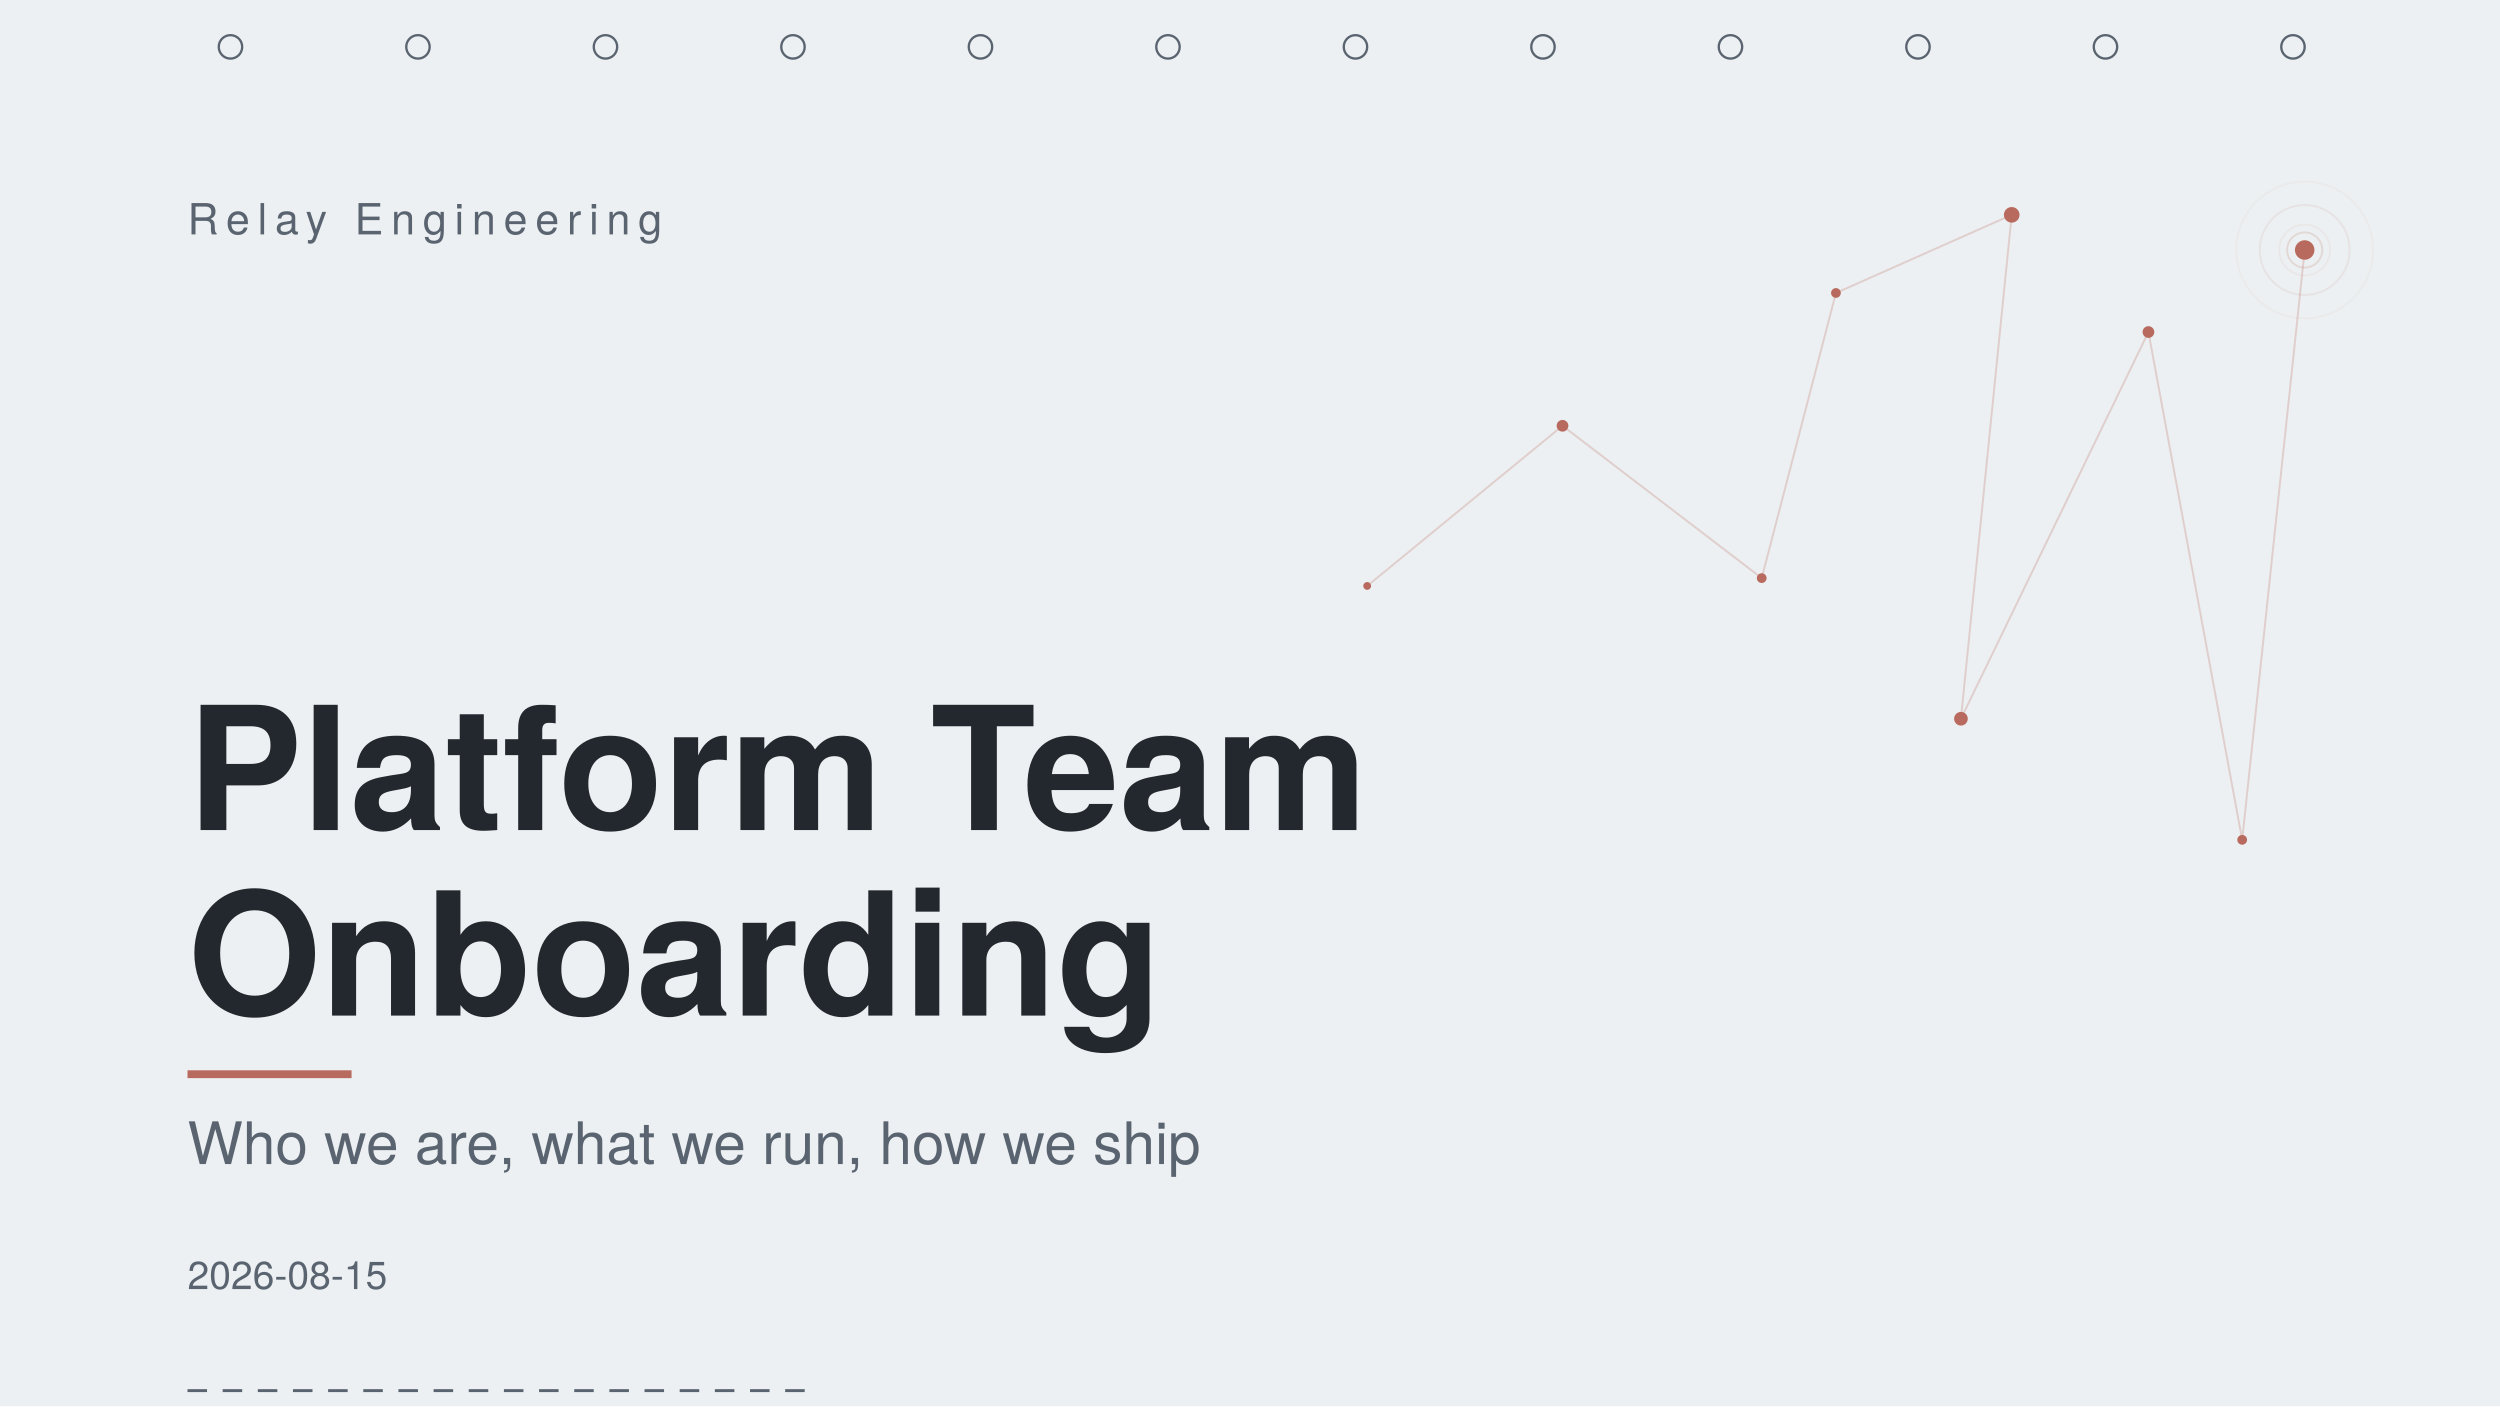
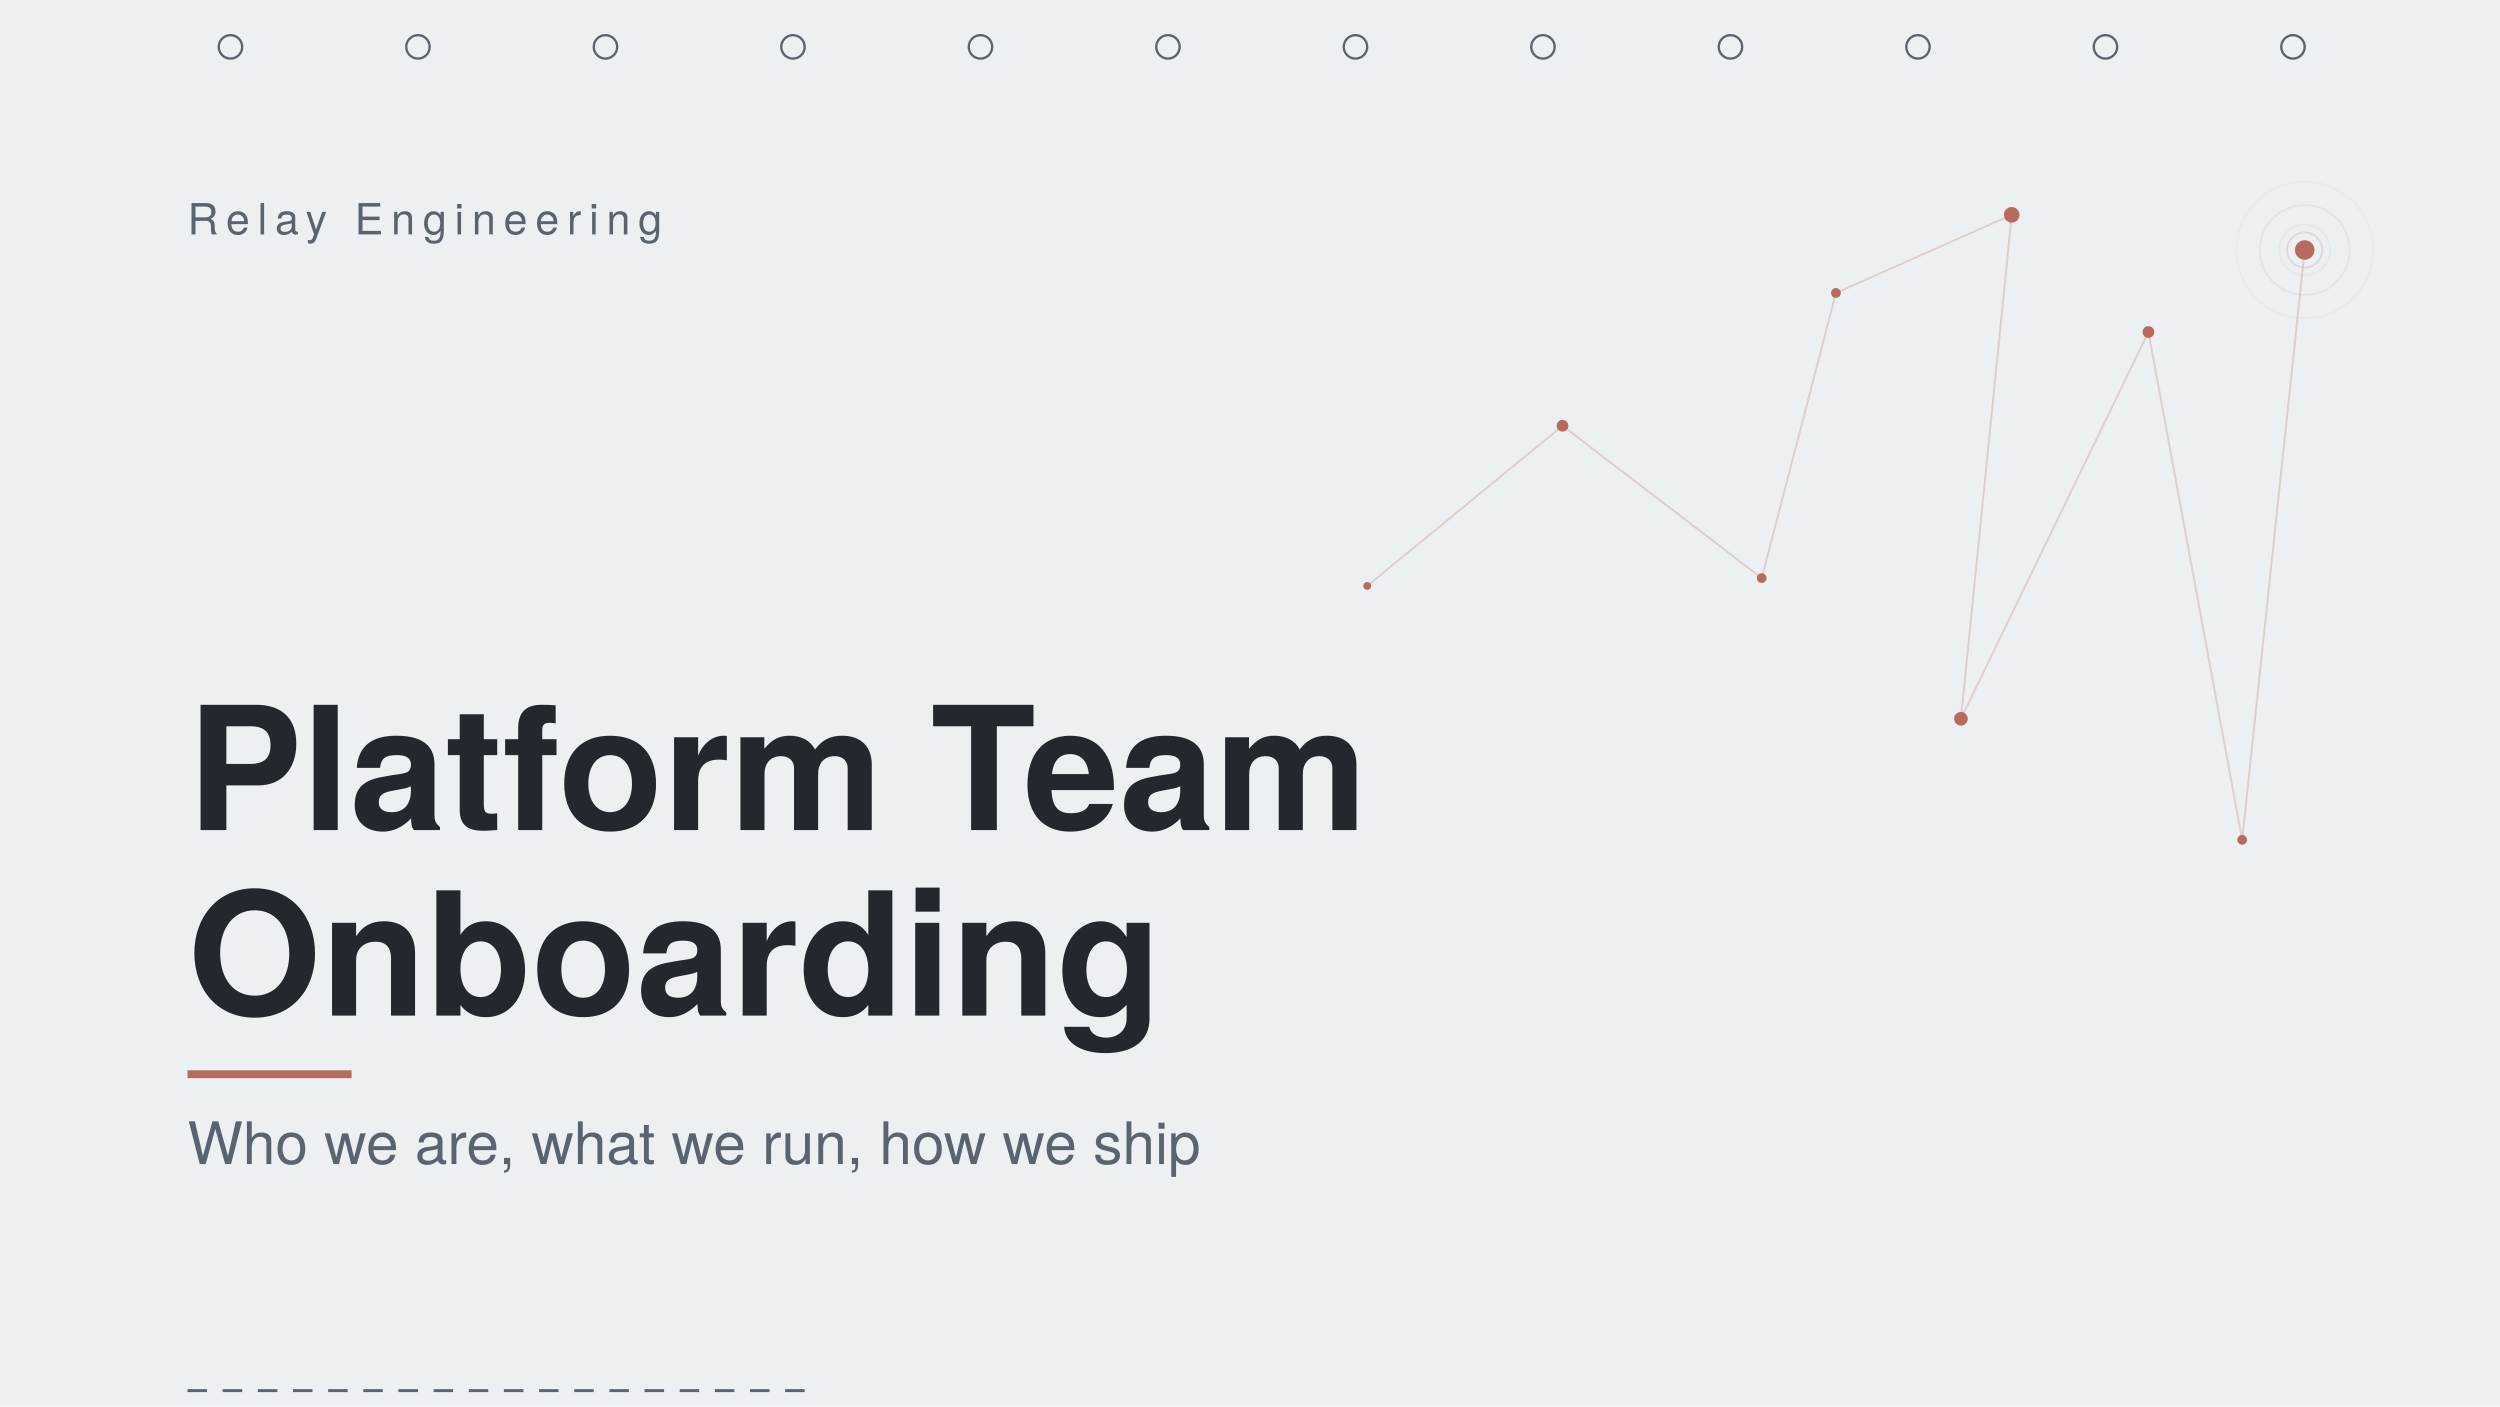
<svg xmlns="http://www.w3.org/2000/svg" viewBox="0 0 1280 720">
  <rect x="0" y="0" width="1280" height="720" fill="#ECF0F2" />
  <g data-decor="true">
    <circle cx="118" cy="24" r="6" fill="none" stroke="#5A6470" stroke-width="1.2" />
    <circle cx="214" cy="24" r="6" fill="none" stroke="#5A6470" stroke-width="1.2" />
    <circle cx="310" cy="24" r="6" fill="none" stroke="#5A6470" stroke-width="1.2" />
    <circle cx="406" cy="24" r="6" fill="none" stroke="#5A6470" stroke-width="1.2" />
    <circle cx="502" cy="24" r="6" fill="none" stroke="#5A6470" stroke-width="1.2" />
    <circle cx="598" cy="24" r="6" fill="none" stroke="#5A6470" stroke-width="1.2" />
    <circle cx="694" cy="24" r="6" fill="none" stroke="#5A6470" stroke-width="1.2" />
    <circle cx="790" cy="24" r="6" fill="none" stroke="#5A6470" stroke-width="1.2" />
    <circle cx="886" cy="24" r="6" fill="none" stroke="#5A6470" stroke-width="1.2" />
    <circle cx="982" cy="24" r="6" fill="none" stroke="#5A6470" stroke-width="1.2" />
    <circle cx="1078" cy="24" r="6" fill="none" stroke="#5A6470" stroke-width="1.2" />
    <circle cx="1174" cy="24" r="6" fill="none" stroke="#5A6470" stroke-width="1.2" />
    <line x1="96" y1="712" x2="420" y2="712" stroke="#5A6470" stroke-width="1.5" stroke-dasharray="10 8" />
  </g>
  <g data-archetype="constellation">
    <text x="96" y="120" font-family="Microsoft YaHei, PingFang SC, Helvetica Neue, sans-serif" font-size="22" fill="#5A6470" letter-spacing="4" dominant-baseline="alphabetic">Relay Engineering</text>
    <rect x="96" y="548" width="84" height="4" fill="#B96A5E" />
    <text x="96" y="596" font-family="Microsoft YaHei, PingFang SC, Helvetica Neue, sans-serif" font-size="30" fill="#5A6470" dominant-baseline="alphabetic">Who we are, what we run, how we ship</text>
    <text x="96" y="425" font-family="Microsoft YaHei, PingFang SC, Helvetica Neue, sans-serif" font-size="88" font-weight="700" fill="#23282E" dominant-baseline="alphabetic">Platform Team</text>
    <text x="96" y="520" font-family="Microsoft YaHei, PingFang SC, Helvetica Neue, sans-serif" font-size="88" font-weight="700" fill="#23282E" dominant-baseline="alphabetic">Onboarding</text>
-     <text x="96" y="660" font-family="Microsoft YaHei, PingFang SC, Helvetica Neue, sans-serif" font-size="20" fill="#5A6470" dominant-baseline="alphabetic">2026-08-15</text>
    <polyline points="700,300 800,218 902,296 940,150 1030,110 1004,368 1100,170 1148,430 1180,128" fill="none" stroke="#B96A5E" stroke-width="1" stroke-opacity="0.25" />
    <circle cx="700" cy="300" r="2" fill="#B96A5E" />
    <circle cx="800" cy="218" r="3" fill="#B96A5E" />
    <circle cx="902" cy="296" r="2.5" fill="#B96A5E" />
    <circle cx="940" cy="150" r="2.5" fill="#B96A5E" />
    <circle cx="1030" cy="110" r="4" fill="#B96A5E" />
    <circle cx="1004" cy="368" r="3.5" fill="#B96A5E" />
    <circle cx="1100" cy="170" r="3" fill="#B96A5E" />
    <circle cx="1148" cy="430" r="2.5" fill="#B96A5E" />
    <circle cx="1180" cy="128" r="5" fill="#B96A5E" />
    <circle cx="1180" cy="128" r="9" fill="none" stroke="#B96A5E" stroke-opacity="0.18" stroke-width="1" />
    <circle cx="1180" cy="128" r="13" fill="none" stroke="#B96A5E" stroke-opacity="0.07" stroke-width="1" />
    <circle cx="1180" cy="128" r="23" fill="none" stroke="#B96A5E" stroke-opacity="0.1" stroke-width="1" />
    <circle cx="1180" cy="128" r="35" fill="none" stroke="#B96A5E" stroke-opacity="0.05" stroke-width="1" />
  </g>
</svg>
